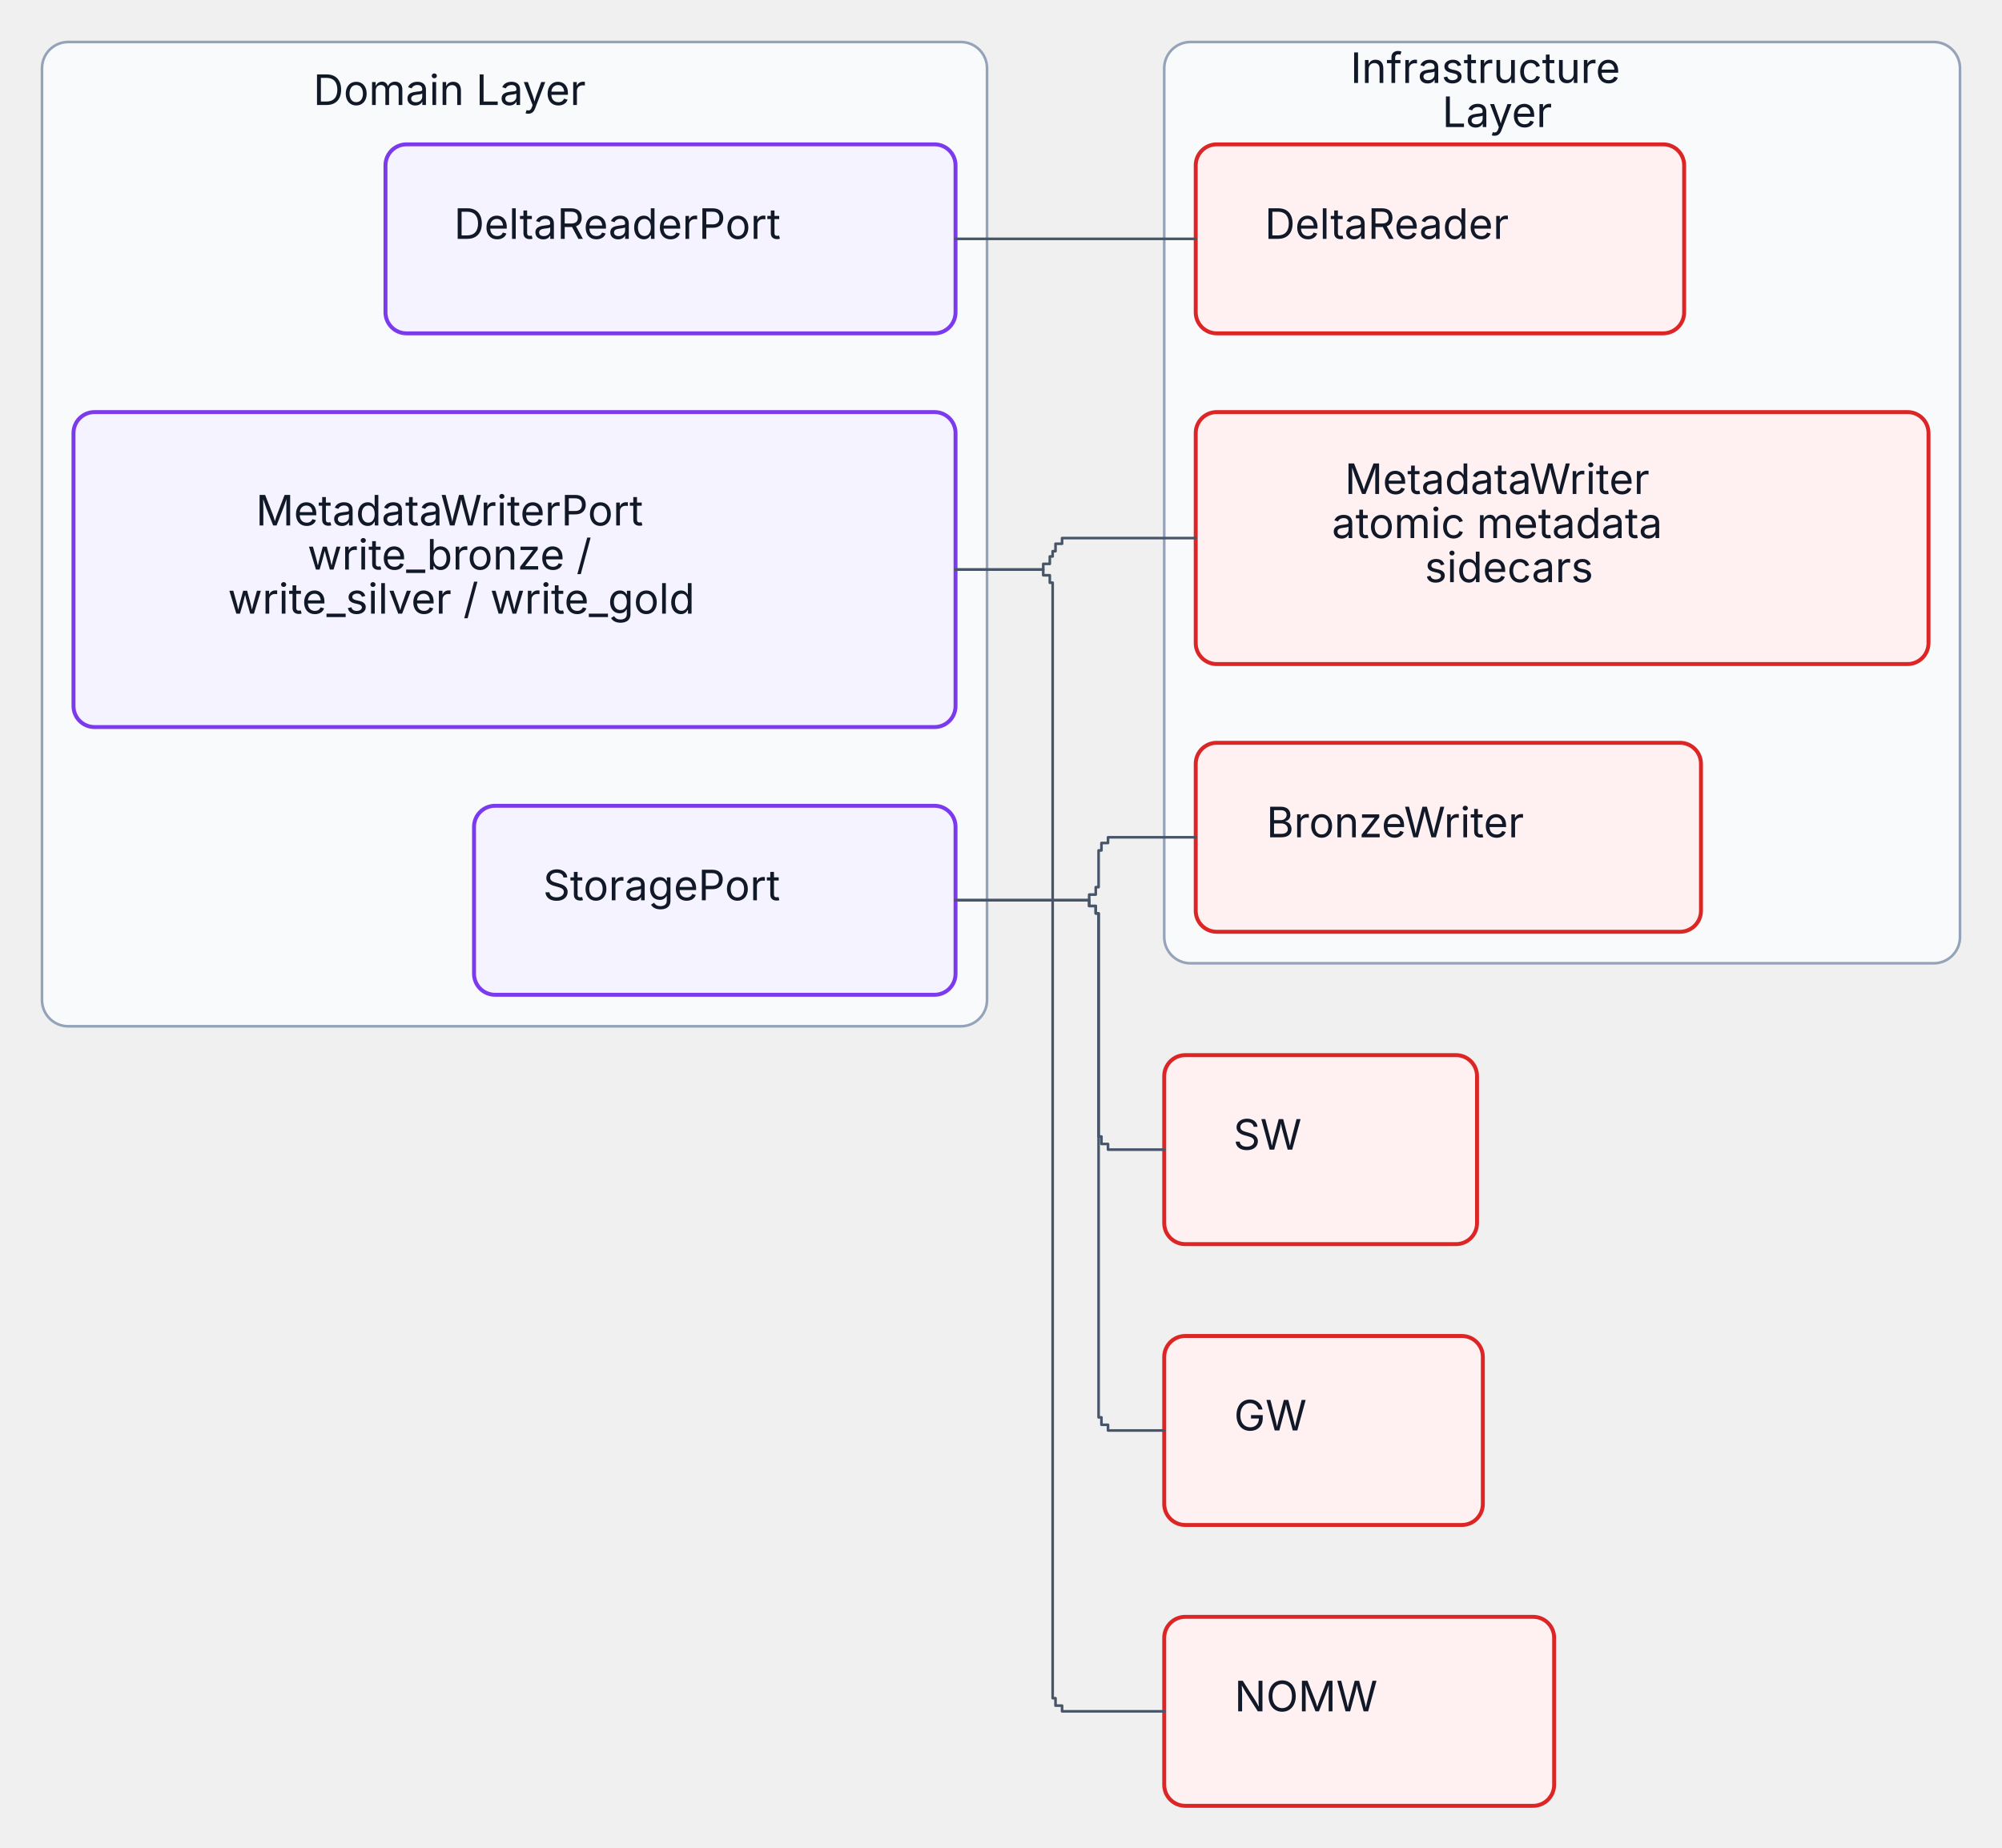
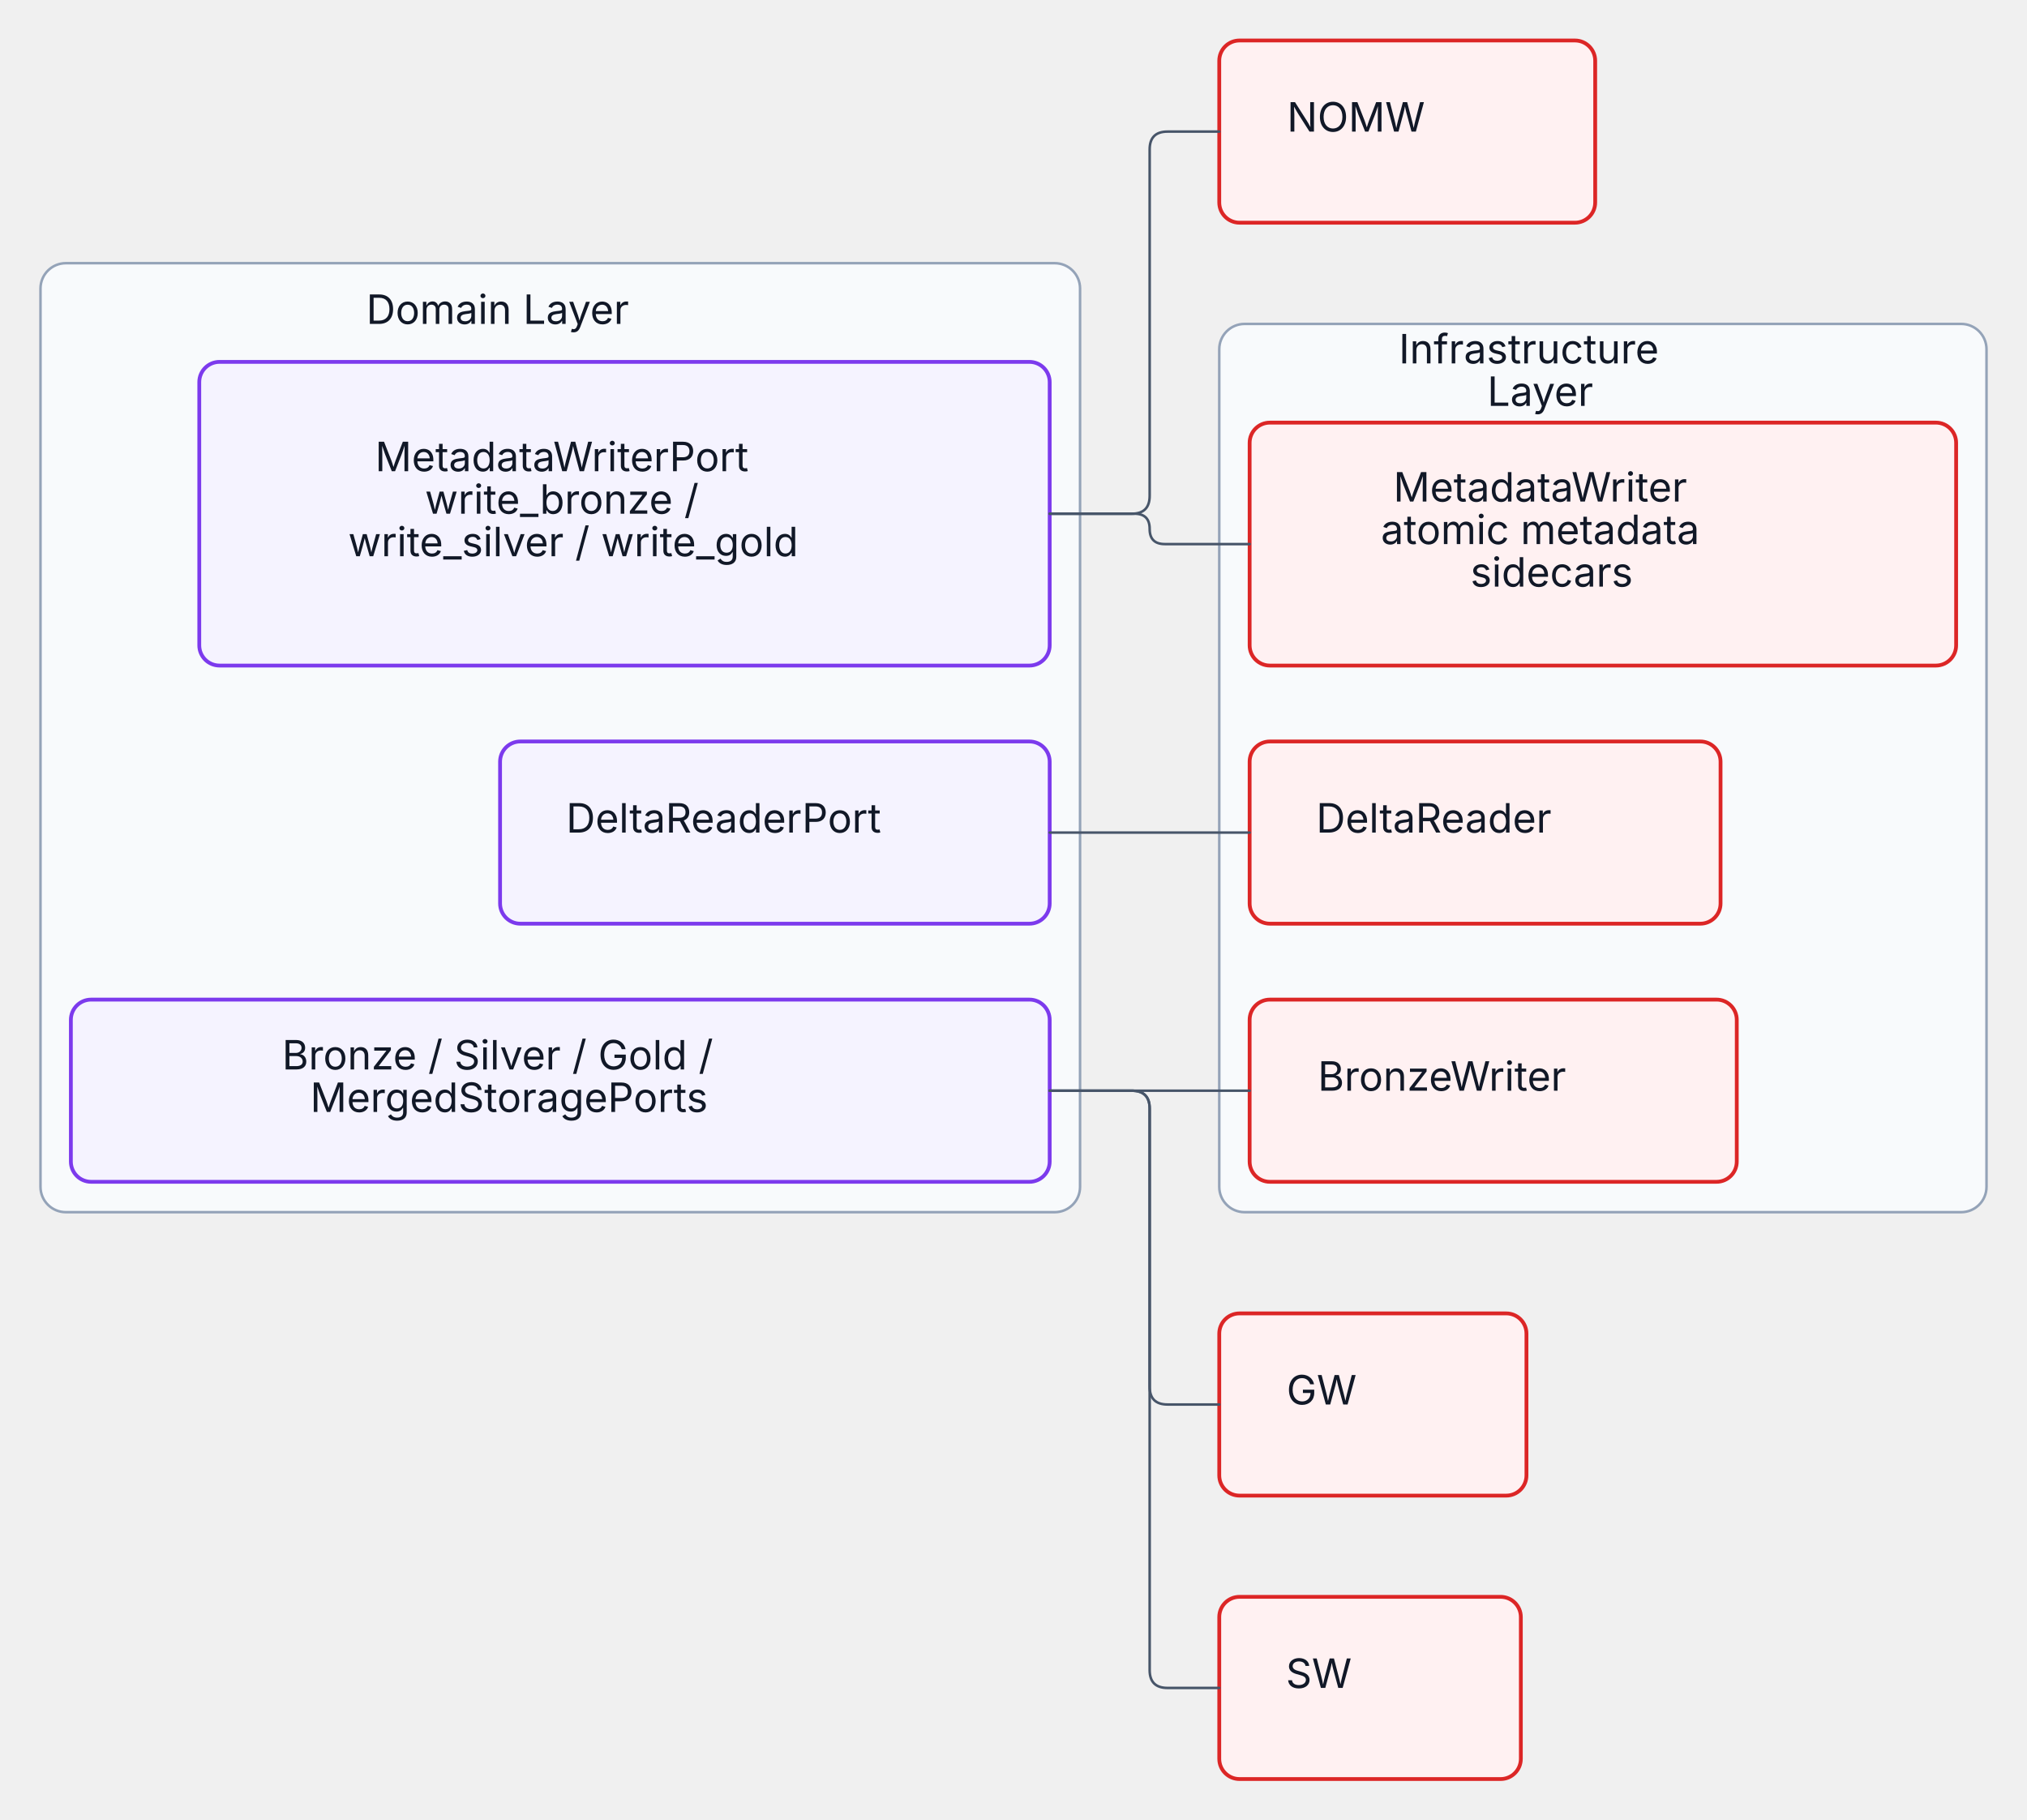
- <svg xmlns="http://www.w3.org/2000/svg" id="my-svg" width="100%" class="flowchart" style="max-width: 762.641px; background-color: white;" viewBox="-4 -4 762.641 704" role="graphics-document document" aria-roledescription="flowchart-v2">
-   <style>#my-svg{font-family:Inter,-apple-system,BlinkMacSystemFont,'Segoe UI',Roboto,Oxygen,Ubuntu,sans-serif;font-size:16px;fill:#212121;}@keyframes edge-animation-frame{from{stroke-dashoffset:0;}}@keyframes dash{to{stroke-dashoffset:0;}}#my-svg .edge-animation-slow{stroke-dasharray:9,5!important;stroke-dashoffset:900;animation:dash 50s linear infinite;stroke-linecap:round;}#my-svg .edge-animation-fast{stroke-dasharray:9,5!important;stroke-dashoffset:900;animation:dash 20s linear infinite;stroke-linecap:round;}#my-svg .error-icon{fill:#f0fdf4;}#my-svg .error-text{fill:#212121;stroke:#212121;}#my-svg .edge-thickness-normal{stroke-width:1px;}#my-svg .edge-thickness-thick{stroke-width:3.5px;}#my-svg .edge-pattern-solid{stroke-dasharray:0;}#my-svg .edge-thickness-invisible{stroke-width:0;fill:none;}#my-svg .edge-pattern-dashed{stroke-dasharray:3;}#my-svg .edge-pattern-dotted{stroke-dasharray:2;}#my-svg .marker{fill:#475569;stroke:#475569;}#my-svg .marker.cross{stroke:#475569;}#my-svg svg{font-family:Inter,-apple-system,BlinkMacSystemFont,'Segoe UI',Roboto,Oxygen,Ubuntu,sans-serif;font-size:16px;}#my-svg p{margin:0;}#my-svg .label{font-family:Inter,-apple-system,BlinkMacSystemFont,'Segoe UI',Roboto,Oxygen,Ubuntu,sans-serif;color:#212121;}#my-svg .cluster-label text{fill:#1e40af;}#my-svg .cluster-label span{color:#1e40af;}#my-svg .cluster-label span p{background-color:transparent;}#my-svg .label text,#my-svg span{fill:#212121;color:#212121;}#my-svg .node rect,#my-svg .node circle,#my-svg .node ellipse,#my-svg .node polygon,#my-svg .node path{fill:#eff6ff;stroke:#2563eb;stroke-width:1px;}#my-svg .rough-node .label text,#my-svg .node .label text,#my-svg .image-shape .label,#my-svg .icon-shape .label{text-anchor:middle;}#my-svg .node .katex path{fill:#000;stroke:#000;stroke-width:1px;}#my-svg .rough-node .label,#my-svg .node .label,#my-svg .image-shape .label,#my-svg .icon-shape .label{text-align:center;}#my-svg .node.clickable{cursor:pointer;}#my-svg .root .anchor path{fill:#475569!important;stroke-width:0;stroke:#475569;}#my-svg .arrowheadPath{fill:#0b0b0b;}#my-svg .edgePath .path{stroke:#475569;stroke-width:1px;}#my-svg .flowchart-link{stroke:#475569;fill:none;}#my-svg .edgeLabel{background-color:#ffffff;text-align:center;}#my-svg .edgeLabel p{background-color:#ffffff;}#my-svg .edgeLabel rect{opacity:0.5;background-color:#ffffff;fill:#ffffff;}#my-svg .labelBkg{background-color:rgba(255, 255, 255, 0.5);}#my-svg .cluster rect{fill:#f8fafc;stroke:#94a3b8;stroke-width:1px;}#my-svg .cluster text{fill:#1e40af;}#my-svg .cluster span{color:#1e40af;}#my-svg div.mermaidTooltip{position:absolute;text-align:center;max-width:200px;padding:2px;font-family:Inter,-apple-system,BlinkMacSystemFont,'Segoe UI',Roboto,Oxygen,Ubuntu,sans-serif;font-size:12px;background:#f0fdf4;border:1px solid #16a34a;border-radius:2px;pointer-events:none;z-index:100;}#my-svg .flowchartTitleText{text-anchor:middle;font-size:18px;fill:#212121;}#my-svg rect.text{fill:none;stroke-width:0;}#my-svg .icon-shape,#my-svg .image-shape{background-color:#ffffff;text-align:center;}#my-svg .icon-shape p,#my-svg .image-shape p{background-color:#ffffff;padding:2px;}#my-svg .icon-shape .label rect,#my-svg .image-shape .label rect{opacity:0.5;background-color:#ffffff;fill:#ffffff;}#my-svg .label-icon{display:inline-block;height:1em;overflow:visible;vertical-align:-0.125em;}#my-svg .node .label-icon path{fill:currentColor;stroke:revert;stroke-width:revert;}#my-svg .node .neo-node{stroke:#2563eb;}#my-svg [data-look="neo"].node rect,#my-svg [data-look="neo"].cluster rect,#my-svg [data-look="neo"].node polygon{stroke:url(#my-svg-gradient);filter:drop-shadow( 1px 2px 2px rgba(185,185,185,1));}#my-svg [data-look="neo"].node path{stroke:url(#my-svg-gradient);stroke-width:1px;}#my-svg [data-look="neo"].node .outer-path{filter:drop-shadow( 1px 2px 2px rgba(185,185,185,1));}#my-svg [data-look="neo"].node .neo-line path{stroke:#2563eb;filter:none;}#my-svg [data-look="neo"].node circle{stroke:url(#my-svg-gradient);filter:drop-shadow( 1px 2px 2px rgba(185,185,185,1));}#my-svg [data-look="neo"].node circle .state-start{fill:#000000;}#my-svg [data-look="neo"].icon-shape .icon{fill:url(#my-svg-gradient);filter:drop-shadow( 1px 2px 2px rgba(185,185,185,1));}#my-svg [data-look="neo"].icon-shape .icon-neo path{stroke:url(#my-svg-gradient);filter:drop-shadow( 1px 2px 2px rgba(185,185,185,1));}#my-svg :root{--mermaid-font-family:"trebuchet ms",verdana,arial,sans-serif;}#my-svg .domain&gt;*{fill:#f5f3ff!important;stroke:#7c3aed!important;}#my-svg .domain span{fill:#f5f3ff!important;stroke:#7c3aed!important;}#my-svg .infra&gt;*{fill:#fff1f2!important;stroke:#dc2626!important;}#my-svg .infra span{fill:#fff1f2!important;stroke:#dc2626!important;}/* bioetl-inject */#my-svg .edgeLabel rect{opacity:1!important;fill:#ffffff!important}#my-svg .labelBkg{background-color:#ffffff!important;opacity:1!important}#my-svg .edgeLabel .labelBkg{background-color:#ffffff!important;opacity:1!important}#my-svg .edgeLabel{font-size:12px;line-height:1.1;padding:1px 3px}#my-svg .edgeLabel span{color:#111827!important;fill:#111827!important;opacity:1!important;line-height:1.1;margin:0;padding:0}#my-svg .edgeLabel p{color:#111827!important;fill:#111827!important;opacity:1!important;line-height:1.1;margin:0;padding:0}#my-svg text.fo-fallback{color:#111827!important;fill:#111827!important;opacity:1!important}</style>
+ <svg xmlns="http://www.w3.org/2000/svg" id="my-svg" width="100%" class="flowchart" style="max-width: 800.875px; background-color: white;" viewBox="-4 -4 800.875 719" role="graphics-document document" aria-roledescription="flowchart-v2">
+   <style>#my-svg{font-family:Inter,-apple-system,BlinkMacSystemFont,'Segoe UI',Roboto,Oxygen,Ubuntu,sans-serif;font-size:16px;fill:#212121;}@keyframes edge-animation-frame{from{stroke-dashoffset:0;}}@keyframes dash{to{stroke-dashoffset:0;}}#my-svg .edge-animation-slow{stroke-dasharray:9,5!important;stroke-dashoffset:900;animation:dash 50s linear infinite;stroke-linecap:round;}#my-svg .edge-animation-fast{stroke-dasharray:9,5!important;stroke-dashoffset:900;animation:dash 20s linear infinite;stroke-linecap:round;}#my-svg .error-icon{fill:#f0fdf4;}#my-svg .error-text{fill:#212121;stroke:#212121;}#my-svg .edge-thickness-normal{stroke-width:1px;}#my-svg .edge-thickness-thick{stroke-width:3.5px;}#my-svg .edge-pattern-solid{stroke-dasharray:0;}#my-svg .edge-thickness-invisible{stroke-width:0;fill:none;}#my-svg .edge-pattern-dashed{stroke-dasharray:3;}#my-svg .edge-pattern-dotted{stroke-dasharray:2;}#my-svg .marker{fill:#475569;stroke:#475569;}#my-svg .marker.cross{stroke:#475569;}#my-svg svg{font-family:Inter,-apple-system,BlinkMacSystemFont,'Segoe UI',Roboto,Oxygen,Ubuntu,sans-serif;font-size:16px;}#my-svg p{margin:0;}#my-svg .label{font-family:Inter,-apple-system,BlinkMacSystemFont,'Segoe UI',Roboto,Oxygen,Ubuntu,sans-serif;color:#212121;}#my-svg .cluster-label text{fill:#1e40af;}#my-svg .cluster-label span{color:#1e40af;}#my-svg .cluster-label span p{background-color:transparent;}#my-svg .label text,#my-svg span{fill:#212121;color:#212121;}#my-svg .node rect,#my-svg .node circle,#my-svg .node ellipse,#my-svg .node polygon,#my-svg .node path{fill:#eff6ff;stroke:#2563eb;stroke-width:1px;}#my-svg .rough-node .label text,#my-svg .node .label text,#my-svg .image-shape .label,#my-svg .icon-shape .label{text-anchor:middle;}#my-svg .node .katex path{fill:#000;stroke:#000;stroke-width:1px;}#my-svg .rough-node .label,#my-svg .node .label,#my-svg .image-shape .label,#my-svg .icon-shape .label{text-align:center;}#my-svg .node.clickable{cursor:pointer;}#my-svg .root .anchor path{fill:#475569!important;stroke-width:0;stroke:#475569;}#my-svg .arrowheadPath{fill:#0b0b0b;}#my-svg .edgePath .path{stroke:#475569;stroke-width:1px;}#my-svg .flowchart-link{stroke:#475569;fill:none;}#my-svg .edgeLabel{background-color:#ffffff;text-align:center;}#my-svg .edgeLabel p{background-color:#ffffff;}#my-svg .edgeLabel rect{opacity:0.5;background-color:#ffffff;fill:#ffffff;}#my-svg .labelBkg{background-color:rgba(255, 255, 255, 0.5);}#my-svg .cluster rect{fill:#f8fafc;stroke:#94a3b8;stroke-width:1px;}#my-svg .cluster text{fill:#1e40af;}#my-svg .cluster span{color:#1e40af;}#my-svg div.mermaidTooltip{position:absolute;text-align:center;max-width:200px;padding:2px;font-family:Inter,-apple-system,BlinkMacSystemFont,'Segoe UI',Roboto,Oxygen,Ubuntu,sans-serif;font-size:12px;background:#f0fdf4;border:1px solid #16a34a;border-radius:2px;pointer-events:none;z-index:100;}#my-svg .flowchartTitleText{text-anchor:middle;font-size:18px;fill:#212121;}#my-svg rect.text{fill:none;stroke-width:0;}#my-svg .icon-shape,#my-svg .image-shape{background-color:#ffffff;text-align:center;}#my-svg .icon-shape p,#my-svg .image-shape p{background-color:#ffffff;padding:2px;}#my-svg .icon-shape .label rect,#my-svg .image-shape .label rect{opacity:0.5;background-color:#ffffff;fill:#ffffff;}#my-svg .label-icon{display:inline-block;height:1em;overflow:visible;vertical-align:-0.125em;}#my-svg .node .label-icon path{fill:currentColor;stroke:revert;stroke-width:revert;}#my-svg .node .neo-node{stroke:#2563eb;}#my-svg [data-look="neo"].node rect,#my-svg [data-look="neo"].cluster rect,#my-svg [data-look="neo"].node polygon{stroke:url(#my-svg-gradient);filter:drop-shadow( 1px 2px 2px rgba(185,185,185,1));}#my-svg [data-look="neo"].node path{stroke:url(#my-svg-gradient);stroke-width:1px;}#my-svg [data-look="neo"].node .outer-path{filter:drop-shadow( 1px 2px 2px rgba(185,185,185,1));}#my-svg [data-look="neo"].node .neo-line path{stroke:#2563eb;filter:none;}#my-svg [data-look="neo"].node circle{stroke:url(#my-svg-gradient);filter:drop-shadow( 1px 2px 2px rgba(185,185,185,1));}#my-svg [data-look="neo"].node circle .state-start{fill:#000000;}#my-svg [data-look="neo"].icon-shape .icon{fill:url(#my-svg-gradient);filter:drop-shadow( 1px 2px 2px rgba(185,185,185,1));}#my-svg [data-look="neo"].icon-shape .icon-neo path{stroke:url(#my-svg-gradient);filter:drop-shadow( 1px 2px 2px rgba(185,185,185,1));}#my-svg :root{--mermaid-font-family:"trebuchet ms",verdana,arial,sans-serif;}#my-svg .domain&gt;*{fill:rgb(245, 243, 255)!important;stroke:rgb(124, 58, 237)!important;}#my-svg .domain span{fill:rgb(245, 243, 255)!important;stroke:rgb(124, 58, 237)!important;}#my-svg .infra&gt;*{fill:rgb(255, 241, 242)!important;stroke:rgb(220, 38, 38)!important;}#my-svg .infra span{fill:rgb(255, 241, 242)!important;stroke:rgb(220, 38, 38)!important;}/* bioetl-inject */#my-svg .edgeLabel rect{opacity:1!important;fill:#ffffff!important}#my-svg .labelBkg{background-color:#ffffff!important;opacity:1!important}#my-svg .edgeLabel .labelBkg{background-color:#ffffff!important;opacity:1!important}#my-svg .edgeLabel{font-size:12px;line-height:1.1;padding:1px 3px}#my-svg .edgeLabel span{color:#111827!important;fill:#111827!important;opacity:1!important;line-height:1.1;margin:0;padding:0}#my-svg .edgeLabel p{color:#111827!important;fill:#111827!important;opacity:1!important;line-height:1.1;margin:0;padding:0}#my-svg text.fo-fallback{color:#111827!important;fill:#111827!important;opacity:1!important}</style>
  <g>
    <marker id="my-svg_flowchart-v2-pointEnd" class="marker flowchart-v2" viewBox="0 0 10 10" refX="5" refY="5" markerUnits="userSpaceOnUse" markerWidth="8" markerHeight="8" orient="auto">
      <path d="M 0 0 L 10 5 L 0 10 z" class="arrowMarkerPath" style="stroke-width: 1; stroke-dasharray: 1, 0;" />
    </marker>
    <marker id="my-svg_flowchart-v2-pointStart" class="marker flowchart-v2" viewBox="0 0 10 10" refX="4.5" refY="5" markerUnits="userSpaceOnUse" markerWidth="8" markerHeight="8" orient="auto">
      <path d="M 0 5 L 10 10 L 10 0 z" class="arrowMarkerPath" style="stroke-width: 1; stroke-dasharray: 1, 0;" />
    </marker>
    <marker id="my-svg_flowchart-v2-pointEnd-margin" class="marker flowchart-v2" viewBox="0 0 11.5 14" refX="11.5" refY="7" markerUnits="userSpaceOnUse" markerWidth="10.5" markerHeight="14" orient="auto">
      <path d="M 0 0 L 11.5 7 L 0 14 z" class="arrowMarkerPath" style="stroke-width: 0; stroke-dasharray: 1, 0;" />
    </marker>
    <marker id="my-svg_flowchart-v2-pointStart-margin" class="marker flowchart-v2" viewBox="0 0 11.5 14" refX="1" refY="7" markerUnits="userSpaceOnUse" markerWidth="11.5" markerHeight="14" orient="auto">
      <polygon points="0,7 11.5,14 11.5,0" class="arrowMarkerPath" style="stroke-width: 0; stroke-dasharray: 1, 0;" />
    </marker>
    <marker id="my-svg_flowchart-v2-circleEnd" class="marker flowchart-v2" viewBox="0 0 10 10" refX="11" refY="5" markerUnits="userSpaceOnUse" markerWidth="11" markerHeight="11" orient="auto">
      <circle cx="5" cy="5" r="5" class="arrowMarkerPath" style="stroke-width: 1; stroke-dasharray: 1, 0;" />
    </marker>
    <marker id="my-svg_flowchart-v2-circleStart" class="marker flowchart-v2" viewBox="0 0 10 10" refX="-1" refY="5" markerUnits="userSpaceOnUse" markerWidth="11" markerHeight="11" orient="auto">
      <circle cx="5" cy="5" r="5" class="arrowMarkerPath" style="stroke-width: 1; stroke-dasharray: 1, 0;" />
    </marker>
    <marker id="my-svg_flowchart-v2-circleEnd-margin" class="marker flowchart-v2" viewBox="0 0 10 10" refY="5" refX="12.25" markerUnits="userSpaceOnUse" markerWidth="14" markerHeight="14" orient="auto">
      <circle cx="5" cy="5" r="5" class="arrowMarkerPath" style="stroke-width: 0; stroke-dasharray: 1, 0;" />
    </marker>
    <marker id="my-svg_flowchart-v2-circleStart-margin" class="marker flowchart-v2" viewBox="0 0 10 10" refX="-2" refY="5" markerUnits="userSpaceOnUse" markerWidth="14" markerHeight="14" orient="auto">
      <circle cx="5" cy="5" r="5" class="arrowMarkerPath" style="stroke-width: 0; stroke-dasharray: 1, 0;" />
    </marker>
    <marker id="my-svg_flowchart-v2-crossEnd" class="marker cross flowchart-v2" viewBox="0 0 11 11" refX="12" refY="5.2" markerUnits="userSpaceOnUse" markerWidth="11" markerHeight="11" orient="auto">
      <path d="M 1,1 l 9,9 M 10,1 l -9,9" class="arrowMarkerPath" style="stroke-width: 2; stroke-dasharray: 1, 0;" />
    </marker>
    <marker id="my-svg_flowchart-v2-crossStart" class="marker cross flowchart-v2" viewBox="0 0 11 11" refX="-1" refY="5.2" markerUnits="userSpaceOnUse" markerWidth="11" markerHeight="11" orient="auto">
      <path d="M 1,1 l 9,9 M 10,1 l -9,9" class="arrowMarkerPath" style="stroke-width: 2; stroke-dasharray: 1, 0;" />
    </marker>
    <marker id="my-svg_flowchart-v2-crossEnd-margin" class="marker cross flowchart-v2" viewBox="0 0 15 15" refX="17.7" refY="7.5" markerUnits="userSpaceOnUse" markerWidth="12" markerHeight="12" orient="auto">
      <path d="M 1,1 L 14,14 M 1,14 L 14,1" class="arrowMarkerPath" style="stroke-width: 2.5;" />
    </marker>
    <marker id="my-svg_flowchart-v2-crossStart-margin" class="marker cross flowchart-v2" viewBox="0 0 15 15" refX="-3.5" refY="7.5" markerUnits="userSpaceOnUse" markerWidth="12" markerHeight="12" orient="auto">
      <path d="M 1,1 L 14,14 M 1,14 L 14,1" class="arrowMarkerPath" style="stroke-width: 2.5; stroke-dasharray: 1, 0;" />
    </marker>
  </g>
  <defs>
    <filter id="my-svg-drop-shadow" height="130%" width="130%">
      <feDropShadow dx="4" dy="4" stdDeviation="0" flood-opacity="0.06" flood-color="#000000" />
    </filter>
  </defs>
  <defs>
    <filter id="my-svg-drop-shadow-small" height="150%" width="150%">
      <feDropShadow dx="2" dy="2" stdDeviation="0" flood-opacity="0.06" flood-color="#000000" />
    </filter>
  </defs>
  <linearGradient id="my-svg-gradient" gradientUnits="objectBoundingBox" x1="0%" y1="0%" x2="100%" y2="0%">
    <stop offset="0%" stop-color="#7c3aed" stop-opacity="1" />
    <stop offset="100%" stop-color="#dc2626" stop-opacity="1" />
  </linearGradient>
  <g class="subgraphs">
    <g class="subgraph">
      <g class="cluster" id="[object Object]" data-look="classic">
-         <rect style="" x="439.5" y="12" width="303.141" height="351" />
-         <g class="cluster-label" transform="translate(519.875, 24)">
+         <rect style="" x="477.734" y="124" width="303.141" height="351" />
+         <g class="cluster-label" transform="translate(558.1094, 136)">
          <text x="71.195" y="3.6" text-anchor="middle" xml:space="preserve" class="fo-fallback">
            <tspan x="71.195">Infrastructure</tspan>
            <tspan x="71.195" dy="16.8">Layer</tspan>
          </text>
        </g>
      </g>
    </g>
    <g class="subgraph">
      <g class="cluster" id="[object Object]" data-look="classic">
-         <rect style="" x="12" y="12" width="360" height="375" />
-         <g class="cluster-label" transform="translate(142.8359, 24)">
+         <rect style="" x="12" y="100" width="410.734" height="375" />
+         <g class="cluster-label" transform="translate(168.2031, 112)">
          <text x="49.164" y="12" text-anchor="middle" xml:space="preserve" class="fo-fallback">
            <tspan x="49.164">Domain Layer</tspan>
          </text>
        </g>
      </g>
    </g>
  </g>
  <g class="nodes">
-     <g class="node default size-sm infra" id="my-svg-flowchart-BW-3" data-look="classic" transform="translate(547.7344, 315)">
+     <g class="node default size-sm infra" id="my-svg-flowchart-BW-3" data-look="classic" transform="translate(585.9688, 427)">
      <rect class="basic label-container" style="fill:#fff1f2 !important;stroke:#dc2626 !important" x="-96.234" y="-36" width="192.469" height="72" />
      <g class="label" style="" transform="translate(-48.23438, -12)">
        <rect />
        <text x="48.234" y="12" text-anchor="middle" xml:space="preserve" class="fo-fallback">
          <tspan x="48.234">BronzeWriter</tspan>
        </text>
      </g>
    </g>
-     <g class="node default size-sm infra" id="my-svg-flowchart-DR_I-4" data-look="classic" transform="translate(544.5312, 87)">
+     <g class="node default size-sm infra" id="my-svg-flowchart-DR_I-4" data-look="classic" transform="translate(582.7656, 325)">
      <rect class="basic label-container" style="fill:#fff1f2 !important;stroke:#dc2626 !important" x="-93.031" y="-36" width="186.062" height="72" />
      <g class="label" style="" transform="translate(-45.03125, -12)">
        <rect />
        <text x="45.031" y="12" text-anchor="middle" xml:space="preserve" class="fo-fallback">
          <tspan x="45.031">DeltaReader</tspan>
        </text>
      </g>
    </g>
-     <g class="node default size-sm infra" id="my-svg-flowchart-MW_I-5" data-look="classic" transform="translate(591.0703, 201)">
+     <g class="node default size-sm infra" id="my-svg-flowchart-MW_I-5" data-look="classic" transform="translate(629.3047, 211)">
      <rect class="basic label-container" style="fill:#fff1f2 !important;stroke:#dc2626 !important" x="-139.57" y="-48" width="279.141" height="96" />
      <g class="label" style="" transform="translate(-91.57031, -24)">
        <rect />
        <text x="91.57" y="7.2" text-anchor="middle" xml:space="preserve" class="fo-fallback">
          <tspan x="91.57">MetadataWriter</tspan>
          <tspan x="91.57" dy="16.8">atomic metadata</tspan>
          <tspan x="91.57" dy="16.8">sidecars</tspan>
        </text>
      </g>
    </g>
-     <g class="node default size-sm domain" id="my-svg-flowchart-STP-0" data-look="classic" transform="translate(268.2891, 339)">
-       <rect class="basic label-container" style="fill:#f5f3ff !important;stroke:#7c3aed !important" x="-91.711" y="-36" width="183.422" height="72" />
-       <g class="label" style="" transform="translate(-43.71094, -12)">
-         <rect />
-         <text x="43.711" y="12" text-anchor="middle" xml:space="preserve" class="fo-fallback">
-           <tspan x="43.711">StoragePort</tspan>
-         </text>
-       </g>
-     </g>
-     <g class="node default size-sm domain" id="my-svg-flowchart-DRP-1" data-look="classic" transform="translate(251.4219, 87)">
+     <g class="node default size-lg domain" id="my-svg-flowchart-STP-0" data-look="classic" transform="translate(217.3672, 427)">
+       <rect class="basic label-container" style="fill:#f5f3ff !important;stroke:#7c3aed !important" x="-193.367" y="-36" width="386.734" height="72" />
+       <g class="label" style="" transform="translate(-145.3672, -12)">
+         <rect />
+         <text x="145.367" y="3.6" text-anchor="middle" xml:space="preserve" class="fo-fallback">
+           <tspan x="145.367">Bronze / Silver / Gold /</tspan>
+           <tspan x="145.367" dy="16.8">MergedStoragePorts</tspan>
+         </text>
+       </g>
+     </g>
+     <g class="node default size-sm domain" id="my-svg-flowchart-DRP-1" data-look="classic" transform="translate(302.1562, 325)">
      <rect class="basic label-container" style="fill:#f5f3ff !important;stroke:#7c3aed !important" x="-108.578" y="-36" width="217.156" height="72" />
      <g class="label" style="" transform="translate(-60.57812, -12)">
        <rect />
        <text x="60.578" y="12" text-anchor="middle" xml:space="preserve" class="fo-fallback">
          <tspan x="60.578">DeltaReaderPort</tspan>
        </text>
      </g>
    </g>
-     <g class="node default size-sm domain" id="my-svg-flowchart-MWP-2" data-look="classic" transform="translate(192, 213)">
+     <g class="node default size-sm domain" id="my-svg-flowchart-MWP-2" data-look="classic" transform="translate(242.7344, 199)">
      <rect class="basic label-container" style="fill:#f5f3ff !important;stroke:#7c3aed !important" x="-168" y="-60" width="336" height="120" />
      <g class="label" style="" transform="translate(-120, -36)">
        <rect />
        <text x="120" y="19.2" text-anchor="middle" xml:space="preserve" class="fo-fallback">
          <tspan x="120">MetadataWriterPort</tspan>
          <tspan x="120" dy="16.8">write_bronze /</tspan>
          <tspan x="120" dy="16.8">write_silver / write_gold</tspan>
        </text>
      </g>
    </g>
-     <g class="node default infra" id="my-svg-flowchart-SW-8" data-look="classic" transform="translate(499.0781, 434)">
+     <g class="node default infra" id="my-svg-flowchart-SW-8" data-look="classic" transform="translate(537.3125, 663)">
      <rect class="basic label-container" style="fill:#fff1f2 !important;stroke:#dc2626 !important" x="-59.578" y="-36" width="119.156" height="72" />
      <g class="label" style="" transform="translate(-11.57812, -12)">
        <rect />
        <text x="11.578" y="12" text-anchor="middle" xml:space="preserve" class="fo-fallback">
          <tspan x="11.578">SW</tspan>
        </text>
      </g>
    </g>
-     <g class="node default infra" id="my-svg-flowchart-GW-9" data-look="classic" transform="translate(500.1875, 541)">
+     <g class="node default infra" id="my-svg-flowchart-GW-9" data-look="classic" transform="translate(538.4219, 551)">
      <rect class="basic label-container" style="fill:#fff1f2 !important;stroke:#dc2626 !important" x="-60.688" y="-36" width="121.375" height="72" />
      <g class="label" style="" transform="translate(-12.6875, -12)">
        <rect />
        <text x="12.688" y="12" text-anchor="middle" xml:space="preserve" class="fo-fallback">
          <tspan x="12.688">GW</tspan>
        </text>
      </g>
    </g>
-     <g class="node default infra" id="my-svg-flowchart-NOMW-14" data-look="classic" transform="translate(513.7656, 648)">
+     <g class="node default infra" id="my-svg-flowchart-NOMW-14" data-look="classic" transform="translate(552, 48)">
      <rect class="basic label-container" style="fill:#fff1f2 !important;stroke:#dc2626 !important" x="-74.266" y="-36" width="148.531" height="72" />
      <g class="label" style="" transform="translate(-26.26562, -12)">
        <rect />
        <text x="26.266" y="12" text-anchor="middle" xml:space="preserve" class="fo-fallback">
          <tspan x="26.266">NOMW</tspan>
        </text>
      </g>
    </g>
  </g>
  <g class="edges edgePaths">
-     <path d="M360,339L369.75,339L369.75,339L394.5,339L394.5,339L410.914,339L410.914,336.828L413.414,336.828L413.414,334L414.5,334L414.5,320L415.586,320L415.586,317.172L418.086,317.172L418.086,315L425.75,315L425.75,315L441.75,315L441.75,315L451.5,315" id="my-svg-L_STP_BW_0_0" class="edge-thickness-normal edge-pattern-solid edge-thickness-normal edge-pattern-solid flowchart-link" style=";" data-edge="true" data-et="edge" data-id="L_STP_BW_0_0" data-points="W3sieCI6MzYwLCJ5IjozMzl9LHsieCI6Mzc5LjUsInkiOjMzOX0seyJ4Ijo0MTQuNSwieSI6MzM5fSx7IngiOjQxNC41LCJ5IjozMTV9LHsieCI6NDMyLCJ5IjozMTV9LHsieCI6NDUxLjUsInkiOjMxNX1d" data-look="classic" />
-     <path d="M360,339L369.75,339L369.75,339L394.5,339L394.5,339L410.914,339L410.914,341.172L413.414,341.172L413.414,344L414.5,344L414.5,429L415.586,429L415.586,431.828L418.086,431.828L418.086,434L429.5,434L429.5,434L439.5,434" id="my-svg-L_STP_SW_0_0" class="edge-thickness-normal edge-pattern-solid edge-thickness-normal edge-pattern-solid flowchart-link" style=";" data-edge="true" data-et="edge" data-id="L_STP_SW_0_0" data-points="W3sieCI6MzYwLCJ5IjozMzl9LHsieCI6Mzc5LjUsInkiOjMzOX0seyJ4Ijo0MTQuNSwieSI6MzM5fSx7IngiOjQxNC41LCJ5Ijo0MzR9LHsieCI6NDM5LjUsInkiOjQzNH1d" data-look="classic" />
-     <path d="M360,339L369.75,339L369.75,339L394.5,339L394.5,339L410.914,339L410.914,341.172L413.414,341.172L413.414,344L414.5,344L414.5,536L415.586,536L415.586,538.828L418.086,538.828L418.086,541L429.5,541L429.5,541L439.5,541" id="my-svg-L_STP_GW_0_0" class="edge-thickness-normal edge-pattern-solid edge-thickness-normal edge-pattern-solid flowchart-link" style=";" data-edge="true" data-et="edge" data-id="L_STP_GW_0_0" data-points="W3sieCI6MzYwLCJ5IjozMzl9LHsieCI6Mzc5LjUsInkiOjMzOX0seyJ4Ijo0MTQuNSwieSI6MzM5fSx7IngiOjQxNC41LCJ5Ijo1NDF9LHsieCI6NDM5LjUsInkiOjU0MX1d" data-look="classic" />
-     <path d="M360,87L369.75,87L369.75,87L405.75,87L405.75,87L441.75,87L441.75,87L451.5,87" id="my-svg-L_DRP_DR_I_0_0" class="edge-thickness-normal edge-pattern-solid edge-thickness-normal edge-pattern-solid flowchart-link" style=";" data-edge="true" data-et="edge" data-id="L_DRP_DR_I_0_0" data-points="W3sieCI6MzYwLCJ5Ijo4N30seyJ4IjozNzkuNSwieSI6ODd9LHsieCI6NDMyLCJ5Ijo4N30seyJ4Ijo0NTEuNSwieSI6ODd9XQ==" data-look="classic" />
-     <path d="M360,213L369.75,213L369.75,213L385.75,213L385.75,213L393.414,213L393.414,210.828L395.914,210.828L395.914,208L397,208L397,206L398.086,206L398.086,203.172L400.586,203.172L400.586,201L417,201L417,201L441.75,201L441.75,201L451.5,201" id="my-svg-L_MWP_MW_I_0_0" class="edge-thickness-normal edge-pattern-solid edge-thickness-normal edge-pattern-solid flowchart-link" style=";" data-edge="true" data-et="edge" data-id="L_MWP_MW_I_0_0" data-points="W3sieCI6MzYwLCJ5IjoyMTN9LHsieCI6Mzc5LjUsInkiOjIxM30seyJ4IjozOTcsInkiOjIxM30seyJ4IjozOTcsInkiOjIwMX0seyJ4Ijo0MzIsInkiOjIwMX0seyJ4Ijo0NTEuNSwieSI6MjAxfV0=" data-look="classic" />
-     <path d="M360,213L369.75,213L369.75,213L385.75,213L385.75,213L393.414,213L393.414,215.172L395.914,215.172L395.914,218L397,218L397,643L398.086,643L398.086,645.828L400.586,645.828L400.586,648L420.75,648L420.75,648L439.5,648" id="my-svg-L_MWP_NOMW_0_0" class="edge-thickness-normal edge-pattern-solid edge-thickness-normal edge-pattern-solid flowchart-link" style=";" data-edge="true" data-et="edge" data-id="L_MWP_NOMW_0_0" data-points="W3sieCI6MzYwLCJ5IjoyMTN9LHsieCI6Mzc5LjUsInkiOjIxM30seyJ4IjozOTcsInkiOjIxM30seyJ4IjozOTcsInkiOjY0OH0seyJ4Ijo0MzkuNSwieSI6NjQ4fV0=" data-look="classic" />
+     <path d="M410.734,427L430.234,427L470.234,427L489.734,427" id="my-svg-L_STP_BW_0" class="edge-thickness-normal edge-pattern-solid edge-thickness-normal edge-pattern-solid flowchart-link" style=";" data-edge="true" data-et="edge" data-id="L_STP_BW_0" data-points="W3sieCI6NDEwLjczNDM3NSwieSI6NDI3fSx7IngiOjQzMC4yMzQzNzUsInkiOjQyN30seyJ4Ijo0NzAuMjM0Mzc1LCJ5Ijo0Mjd9LHsieCI6NDg5LjczNDM3NSwieSI6NDI3fV0=" data-look="classic" />
+     <path d="M410.734,427L430.234,427L443.163,427Q450.234,427 450.234,434.071L450.234,655.929Q450.234,663 457.305,663L477.734,663" id="my-svg-L_STP_SW_0" class="edge-thickness-normal edge-pattern-solid edge-thickness-normal edge-pattern-solid flowchart-link" style=";" data-edge="true" data-et="edge" data-id="L_STP_SW_0" data-points="W3sieCI6NDEwLjczNDM3NSwieSI6NDI3fSx7IngiOjQzMC4yMzQzNzUsInkiOjQyN30seyJ4Ijo0NTAuMjM0Mzc1LCJ5Ijo0Mjd9LHsieCI6NDUwLjIzNDM3NSwieSI6NjYzfSx7IngiOjQ3Ny43MzQzNzUsInkiOjY2M31d" data-look="classic" />
+     <path d="M410.734,427L430.234,427L443.163,427Q450.234,427 450.234,434.071L450.234,543.929Q450.234,551 457.305,551L477.734,551" id="my-svg-L_STP_GW_0" class="edge-thickness-normal edge-pattern-solid edge-thickness-normal edge-pattern-solid flowchart-link" style=";" data-edge="true" data-et="edge" data-id="L_STP_GW_0" data-points="W3sieCI6NDEwLjczNDM3NSwieSI6NDI3fSx7IngiOjQzMC4yMzQzNzUsInkiOjQyN30seyJ4Ijo0NTAuMjM0Mzc1LCJ5Ijo0Mjd9LHsieCI6NDUwLjIzNDM3NSwieSI6NTUxfSx7IngiOjQ3Ny43MzQzNzUsInkiOjU1MX1d" data-look="classic" />
+     <path d="M410.734,325L430.234,325L470.234,325L489.734,325" id="my-svg-L_DRP_DR_I_0" class="edge-thickness-normal edge-pattern-solid edge-thickness-normal edge-pattern-solid flowchart-link" style=";" data-edge="true" data-et="edge" data-id="L_DRP_DR_I_0" data-points="W3sieCI6NDEwLjczNDM3NSwieSI6MzI1fSx7IngiOjQzMC4yMzQzNzUsInkiOjMyNX0seyJ4Ijo0NzAuMjM0Mzc1LCJ5IjozMjV9LHsieCI6NDg5LjczNDM3NSwieSI6MzI1fV0=" data-look="classic" />
+     <path d="M410.734,199L430.234,199L444.234,199Q450.234,199 450.234,205L450.234,205Q450.234,211 456.234,211L470.234,211L489.734,211" id="my-svg-L_MWP_MW_I_0" class="edge-thickness-normal edge-pattern-solid edge-thickness-normal edge-pattern-solid flowchart-link" style=";" data-edge="true" data-et="edge" data-id="L_MWP_MW_I_0" data-points="W3sieCI6NDEwLjczNDM3NSwieSI6MTk5fSx7IngiOjQzMC4yMzQzNzUsInkiOjE5OX0seyJ4Ijo0NTAuMjM0Mzc1LCJ5IjoxOTl9LHsieCI6NDUwLjIzNDM3NSwieSI6MjExfSx7IngiOjQ3MC4yMzQzNzUsInkiOjIxMX0seyJ4Ijo0ODkuNzM0Mzc1LCJ5IjoyMTF9XQ==" data-look="classic" />
+     <path d="M410.734,199L430.234,199L443.163,199Q450.234,199 450.234,191.929L450.234,55.071Q450.234,48 457.305,48L477.734,48" id="my-svg-L_MWP_NOMW_0" class="edge-thickness-normal edge-pattern-solid edge-thickness-normal edge-pattern-solid flowchart-link" style=";" data-edge="true" data-et="edge" data-id="L_MWP_NOMW_0" data-points="W3sieCI6NDEwLjczNDM3NSwieSI6MTk5fSx7IngiOjQzMC4yMzQzNzUsInkiOjE5OX0seyJ4Ijo0NTAuMjM0Mzc1LCJ5IjoxOTl9LHsieCI6NDUwLjIzNDM3NSwieSI6NDh9LHsieCI6NDc3LjczNDM3NSwieSI6NDh9XQ==" data-look="classic" />
  </g>
  <g class="edgeLabels" />
  <style>/*
 * Пользовательские стили диаграмм BioETL (структурированная копия)
 * Источник: custom.css
 * Цель: сгруппировать правила по типам элементов и документировать назначение каждого CSS-параметра.
 */

/* =========================================================
 * 1) Глобальная типографика и базовое поведение текста
 * ========================================================= */
svg {
    /* Задаёт основной стек шрифтов для всего текста в SVG. */
    font-family: Inter, -apple-system, BlinkMacSystemFont, 'Segoe UI', Roboto,
    Oxygen, Ubuntu, sans-serif;
}



/* =========================================================
 * 2) Общая геометрия узлов (для нескольких типов диаграмм)
 * ========================================================= */
.node rect,
.node circle,
.node ellipse,
.node polygon,
.node path {
    /* Единая толщина контура для фигур узлов. */
    stroke-width: 1.5px !important;
    /* Скругляет углы по горизонтали для более мягкого вида. */
    rx: 8;
    /* Скругляет углы по вертикали в паре с rx. */
    ry: 8;
    /* Добавляет лёгкую тень и отделяет узлы от фона. */
    filter:  none; /*  drop-shadow(0px 1px 2px rgba(0, 0, 0, 0.05));*/
}

/* =========================================================
 * 3) Контейнеры subgraph / cluster
 * ========================================================= */
.cluster rect,
.cluster path {
    /* Увеличивает радиус углов у контейнеров-групп. */
    rx: 10;
    /* Поддерживает симметрию скругления по вертикали. */
    ry: 10;
    /* Нейтральная заливка контейнера для снижения визуального шума. */
    fill: #f8fafc;
    /* Приглушённая обводка, чтобы границы были заметны, но не доминировали. */
    stroke: #94a3b8;
    /* Толщина границы контейнера в тон большинству узлов. */
    stroke-width: 1.5px;
    /* Убирает пунктир у рамок контейнеров. */
    stroke-dasharray: none;
    /* Делает фон контейнера полностью непрозрачным. */
    fill-opacity: 1;
    /* Отключает тень контейнера, чтобы акцент оставался на узлах. */
    filter: none;
}

.cluster text {
    /* Нормальный вес шрифта для заголовков групп. */
    font-weight: 400;
    /* Увеличенный размер заголовка относительно текста узлов. */
    font-size: 16px;
}

/* =========================================================
 * 4) Стили линий связей (edges/links)
 * ========================================================= */
.edgePath .path {
    /* Делает основные ребра более заметными в плотных графах. */
    stroke-width: 2.5px;
    /* Скругляет соединения сегментов линий. */
    stroke-linejoin: round;
    /* Скругляет окончания линий. */
    stroke-linecap: round;
}

.edgePath path,
.flowchart-link,
.relation,
.messageLine0,
.messageLine1,
.transition path {
    /* Унифицированные скруглённые соединения для всех типов линий. */
    stroke-linejoin: round;
    /* Унифицированные скруглённые окончания для всех типов линий. */
    stroke-linecap: round;
}

.transition path {
    /* Выравнивает толщину переходов state diagram с основными ребрами. */
    stroke-width: 2.5px;
}

/* =========================================================
 * 5) Подписи ребер и fallback-текст
 * ========================================================= */
.edgeLabel {
    /* Компактный размер шрифта для подписей на связях. */
    font-size: 12px;
    /* Плотная межстрочность для экономии места. */
    line-height: 1.1;
    /* Базовый непрозрачный фон под подписью. */
    background-color: #ffffff;
    /* Небольшие внутренние отступы вокруг текста. */
    padding: 1px 3px;
    /* Мягкое скругление фона подписи. */
    border-radius: 2px;
}

.edgeLabel span,
.edgeLabel p,
text.fo-fallback {
    /* Принудительный тёмный fill для контраста в SVG-рендерах. */
    fill: #111827 !important;
    /* Принудительный тёмный цвет для HTML-подписей. */
    color: #111827 !important;
    /* Полная непрозрачность текста. */
    opacity: 1 !important;
    /* Компактная межстрочность для многострочных подписей. */
    line-height: 1.1;
    /* Убирает стандартные внешние отступы HTML-параграфов. */
    margin: 0;
    /* Убирает стандартные внутренние отступы HTML-параграфов. */
    padding: 0;
}

.edgeLabel .labelBkg,
.labelBkg {
    /* Жёстко задаёт белый фон под текстом подписей. */
    background-color: #ffffff !important;
    /* Делает фон полностью непрозрачным во всех просмотрщиках. */
    opacity: 1 !important;
}

.edgeLabel rect {
    /* Переопределяет полупрозрачный фон по умолчанию у Mermaid. */
    opacity: 1 !important;
    /* Жёстко фиксирует белую заливку прямоугольника под подписью. */
    fill: #ffffff !important;
}

/* =========================================================
 * 6) Элементы sequence diagram
 * ========================================================= */
.actor {
    /* Толщина границы actor-блоков. */
    stroke-width: 1.5px;
    /* Скругление углов actor-блоков по горизонтали. */
    rx: 4;
    /* Скругление углов actor-блоков по вертикали. */
    ry: 4;
}

.messageLine0,
.messageLine1 {
    /* Толщина линий сообщений в sequence diagram. */
    stroke-width: 1.6px;
}

.messageText {
    /* Базовый размер текста сообщений. */
    font-size: 13px;
}

.activation0 {
    /* Более тонкая линия activation bar, чтобы не перегружать схему. */
    stroke-width: 1px;
}

.note {
    /* Скругление углов заметки по горизонтали. */
    rx: 4;
    /* Скругление углов заметки по вертикали. */
    ry: 4;
    /* Тонкая граница для вторичных блоков. */
    stroke-width: 1px;
    /* Лёгкая тень для визуального отделения заметок. */
    filter: drop-shadow(1px 1px 2px rgba(0, 0, 0, 0.06));
}

/* =========================================================
 * 7) Базовые элементы class diagram
 * ========================================================= */
g.classGroup rect {
    /* Скругление углов class box по горизонтали. */
    rx: 10;
    /* Скругление углов class box по вертикали. */
    ry: 10;
    /* Толщина границы class box. */
    stroke-width: 1.5px;
    /* Мягкая тень у class box без агрессивного контраста. */
    filter: drop-shadow(1px 1px 2px rgba(0, 0, 0, 0.06));
}

g.classGroup text {
    /* Базовый размер текста внутри class diagram. */
    font-size: 14px;
    padding: 10px 10px;
}

g.classGroup line {
    /* Толщина внутренних разделителей класса. */
    stroke-width: 1px;
}

.relation {
    /* Толщина связей между классами на уровне основных ребер. */
    stroke-width: 2.5px;
}

/* =========================================================
 * 8) Типографика HTML-лейблов class diagram
 * ========================================================= */
g.label-group .nodeLabel {
    /* Увеличенный размер названия класса для иерархии. */
    font-size: 16px !important;
    /* Полужирный акцент на имени класса. */
    font-weight: 200 !important;
    /* Лёгкое межбуквенное расстояние для читаемости заголовка. */
    letter-spacing: 0.01em;
}

g.annotation-group .nodeLabel {
    /* Уменьшенный размер для стереотипов/аннотаций. */
    font-size: 11px !important;
    /* Курсив для визуального отделения аннотаций. */
    font-style: italic !important;
    /* Небольшое ослабление контраста вторичного текста. */
    opacity: 0.8;
}

g.members-group .nodeLabel,
g.methods-group .nodeLabel {
    /* Компактный размер для атрибутов и методов. */
    font-size: 12px !important;
    /* Нормальный вес шрифта для плотного структурного текста. */
    font-weight: 400 !important;
}

/* =========================================================
 * 9) Помощники размеров foreignObject (class/flowchart)
 * ========================================================= */
g.members-group foreignObject,
g.methods-group foreignObject {
    /* Минимальная высота областей members/methods. */
    min-height: 40px;
}

.node foreignObject &gt; div,
g.classGroup foreignObject &gt; div {
    /* Стабилизирует вычисление размеров с учётом отступов/границ. */
    box-sizing: border-box;
}

.node.size-sm foreignObject &gt; div {
    /* Минимальная высота для малого размерного уровня узла. */
    min-height: 80px;
    /* Минимальная ширина для малого размерного уровня узла. */
    min-width: 180px;
}

.node.size-md foreignObject &gt; div {
    /* Минимальная высота для среднего размерного уровня узла. */
    min-height: 140px;
    /* Минимальная ширина для среднего размерного уровня узла. */
    min-width: 260px;
}

.node.size-lg foreignObject &gt; div {
    /* Минимальная высота для большого размерного уровня узла. */
    min-height: 200px;
    /* Минимальная ширина для большого размерного уровня узла. */
    min-width: 340px;
}

/* =========================================================
 * 10) Элементы state diagram
 * ========================================================= */
g.stateGroup rect {
    /* Скругление углов контейнеров состояний по горизонтали. */
    rx: 8;
    /* Скругление углов контейнеров состояний по вертикали. */
    ry: 8;
}

.statediagram-state rect {
    /* Скругление углов узлов состояния по горизонтали. */
    rx: 8;
    /* Скругление углов узлов состояния по вертикали. */
    ry: 8;
    /* Толщина границы узла состояния. */
    stroke-width: 1.5px;
    /* Лёгкая тень для визуального отделения state box. */
    filter: drop-shadow(1px 2px 3px rgba(0, 0, 0, 0.08));
}

/* =========================================================
 * 11) Элементы ER diagram
 * ========================================================= */
.er.entityBox {
    /* Толщина границы сущности ER-диаграммы. */
    stroke-width: 1.5px;
    /* Скругление углов сущности по горизонтали. */
    rx: 4;
    /* Скругление углов сущности по вертикали. */
    ry: 4;
    /* Лёгкая тень для отделения блоков сущностей. */
    filter: drop-shadow(1px 2px 3px rgba(0, 0, 0, 0.08));
}

/* =========================================================
 * 12) Узлы mindmap
 * ========================================================= */
.mindmap-node rect,
.mindmap-node circle {
    /* Толщина контура узлов mindmap. */
    stroke-width: 1.5px;
    /* Чуть более выраженная тень для плотных радиальных веток. */
    filter: drop-shadow(1px 2px 2px rgba(0, 0, 0, 0.1));
}

/* =========================================================
 * 13) Маркеры стрелок
 * ========================================================= */
marker path {
    /* Единый нейтральный цвет наконечников стрелок. */
    fill: #475569;
}

/* =========================================================
 * 14) Цветовая карта архитектурных слоёв (fallback-селекторы)
 * ========================================================= */
[id*="Domain"] &gt; rect,
[id*="Domain"] &gt; path {
    /* Цвет фона для доменного слоя. */
    fill: #f5f3ff !important;
    /* Цвет границы для доменного слоя. */
    stroke: #7c3aed !important;
}

.cluster[id*="Domain"] &gt; rect,
.cluster[id*="Domain"] &gt; path {
    fill: #ffffff !important;
}

[id*="Application"] &gt; rect,
[id*="Application"] &gt; path {
    /* Цвет фона для application-слоя. */
    fill: #f0fdf4 !important;
    /* Цвет границы для application-слоя. */
    stroke: #16a34a !important;
}

.cluster[id*="Application"] &gt; rect,
.cluster[id*="Application"] &gt; path {
    fill: #ffffff !important;
}

[id*="Infrastructure"] &gt; rect,
[id*="Infrastructure"] &gt; path {
    /* Цвет фона для infrastructure-слоя. */
    fill: #fff1f2 !important;
    /* Цвет границы для infrastructure-слоя. */
    stroke: #dc2626 !important;
}

.cluster[id*="Infrastructure"] &gt; rect,
.cluster[id*="Infrastructure"] &gt; path {
    fill: #ffffff !important;
}

[id*="Composition"] &gt; rect,
[id*="Composition"] &gt; path {
    /* Цвет фона для composition-слоя. */
    fill: #fff7ed !important;
    /* Цвет границы для composition-слоя. */
    stroke: #f59e0b !important;
}

.cluster[id*="Composition"] &gt; rect,
.cluster[id*="Composition"] &gt; path {
    fill: #ffffff !important;
}

[id*="Interfaces"] &gt; rect,
[id*="Interfaces"] &gt; path {
    /* Цвет фона для слоя интерфейсов. */
    fill: #eff6ff !important;
    /* Цвет границы для слоя интерфейсов. */
    stroke: #2563eb !important;
}

.cluster[id*="Interfaces"] &gt; rect,
.cluster[id*="Interfaces"] &gt; path {
    fill: #ffffff !important;
}

[id*="External"] &gt; rect,
[id*="External"] &gt; path {
    /* Цвет фона для внешних систем. */
    fill: #f1f5f9 !important;
    /* Цвет границы для внешних систем. */
    stroke: #64748b !important;
}

.cluster[id*="External"] &gt; rect,
.cluster[id*="External"] &gt; path {
    fill: #ffffff !important;
}

/* Белая подложка под подписи всех архитектурных/medallion слоёв */
g.cluster[id*="Domain"] .cluster-label foreignObject &gt; div,
g.cluster[id*="Application"] .cluster-label foreignObject &gt; div,
g.cluster[id*="Infrastructure"] .cluster-label foreignObject &gt; div,
g.cluster[id*="Composition"] .cluster-label foreignObject &gt; div,
g.cluster[id*="Interfaces"] .cluster-label foreignObject &gt; div,
g.cluster[id*="External"] .cluster-label foreignObject &gt; div,
g.cluster[id*="Bronze"] .cluster-label foreignObject &gt; div,
g.cluster[id*="Silver"] .cluster-label foreignObject &gt; div,
g.cluster[id*="Gold"] .cluster-label foreignObject &gt; div,
g.cluster[id*="Quarantine"] .cluster-label foreignObject &gt; div {
    background: #ffffff !important;
    padding: 0 6px !important;
    border-radius: 4px;
}

/* Fallback для рендеров без foreignObject: не рисуем толстую обводку */
g.cluster[id*="Domain"] .cluster-label text.fo-fallback,
g.cluster[id*="Application"] .cluster-label text.fo-fallback,
g.cluster[id*="Infrastructure"] .cluster-label text.fo-fallback,
g.cluster[id*="Composition"] .cluster-label text.fo-fallback,
g.cluster[id*="Interfaces"] .cluster-label text.fo-fallback,
g.cluster[id*="External"] .cluster-label text.fo-fallback,
g.cluster[id*="Bronze"] .cluster-label text.fo-fallback,
g.cluster[id*="Silver"] .cluster-label text.fo-fallback,
g.cluster[id*="Gold"] .cluster-label text.fo-fallback,
g.cluster[id*="Quarantine"] .cluster-label text.fo-fallback {
    fill: #111827 !important;
    stroke: none !important;
}

/* =========================================================
 * 15) Цветовая карта слоёв Medallion
 * ========================================================= */
[id*="Bronze"] &gt; rect,
[id*="Bronze"] &gt; path {
    /* Цвет фона Bronze-слоя. */
    fill: #fff7ed !important;
    /* Цвет границы Bronze-слоя. */
    stroke: #f59e0b !important;
}

[id*="Silver"] &gt; rect,
[id*="Silver"] &gt; path {
    /* Цвет фона Silver-слоя. */
    fill: #f8fafc !important;
    /* Цвет границы Silver-слоя. */
    stroke: #475569 !important;
}

[id*="Gold"] &gt; rect,
[id*="Gold"] &gt; path {
    /* Цвет фона Gold-слоя. */
    fill: #fefce8 !important;
    /* Цвет границы Gold-слоя. */
    stroke: #ca8a04 !important;
}

[id*="Quarantine"] &gt; rect,
[id*="Quarantine"] &gt; path {
    /* Цвет фона для карантинных/проблемных потоков данных. */
    fill: #ffe4e6 !important;
    /* Цвет границы для карантинных/проблемных потоков данных. */
    stroke: #e11d48 !important;
}
/* Нормализует вес текста в узлах и заголовках слоёв (без полужирного акцента). */
.node .label text,
.node .label tspan,
.node .label .nodeLabel,
text.fo-fallback {
    stroke: none !important;
    stroke-width: 0 !important;
    fill: #111827 !important;
    font-weight: 400 !important;
}
/* Single text layer (fallback-only) */
text.fo-fallback {
    display: inline !important;
}

foreignObject {
    display: none !important;
}
</style>
</svg>
